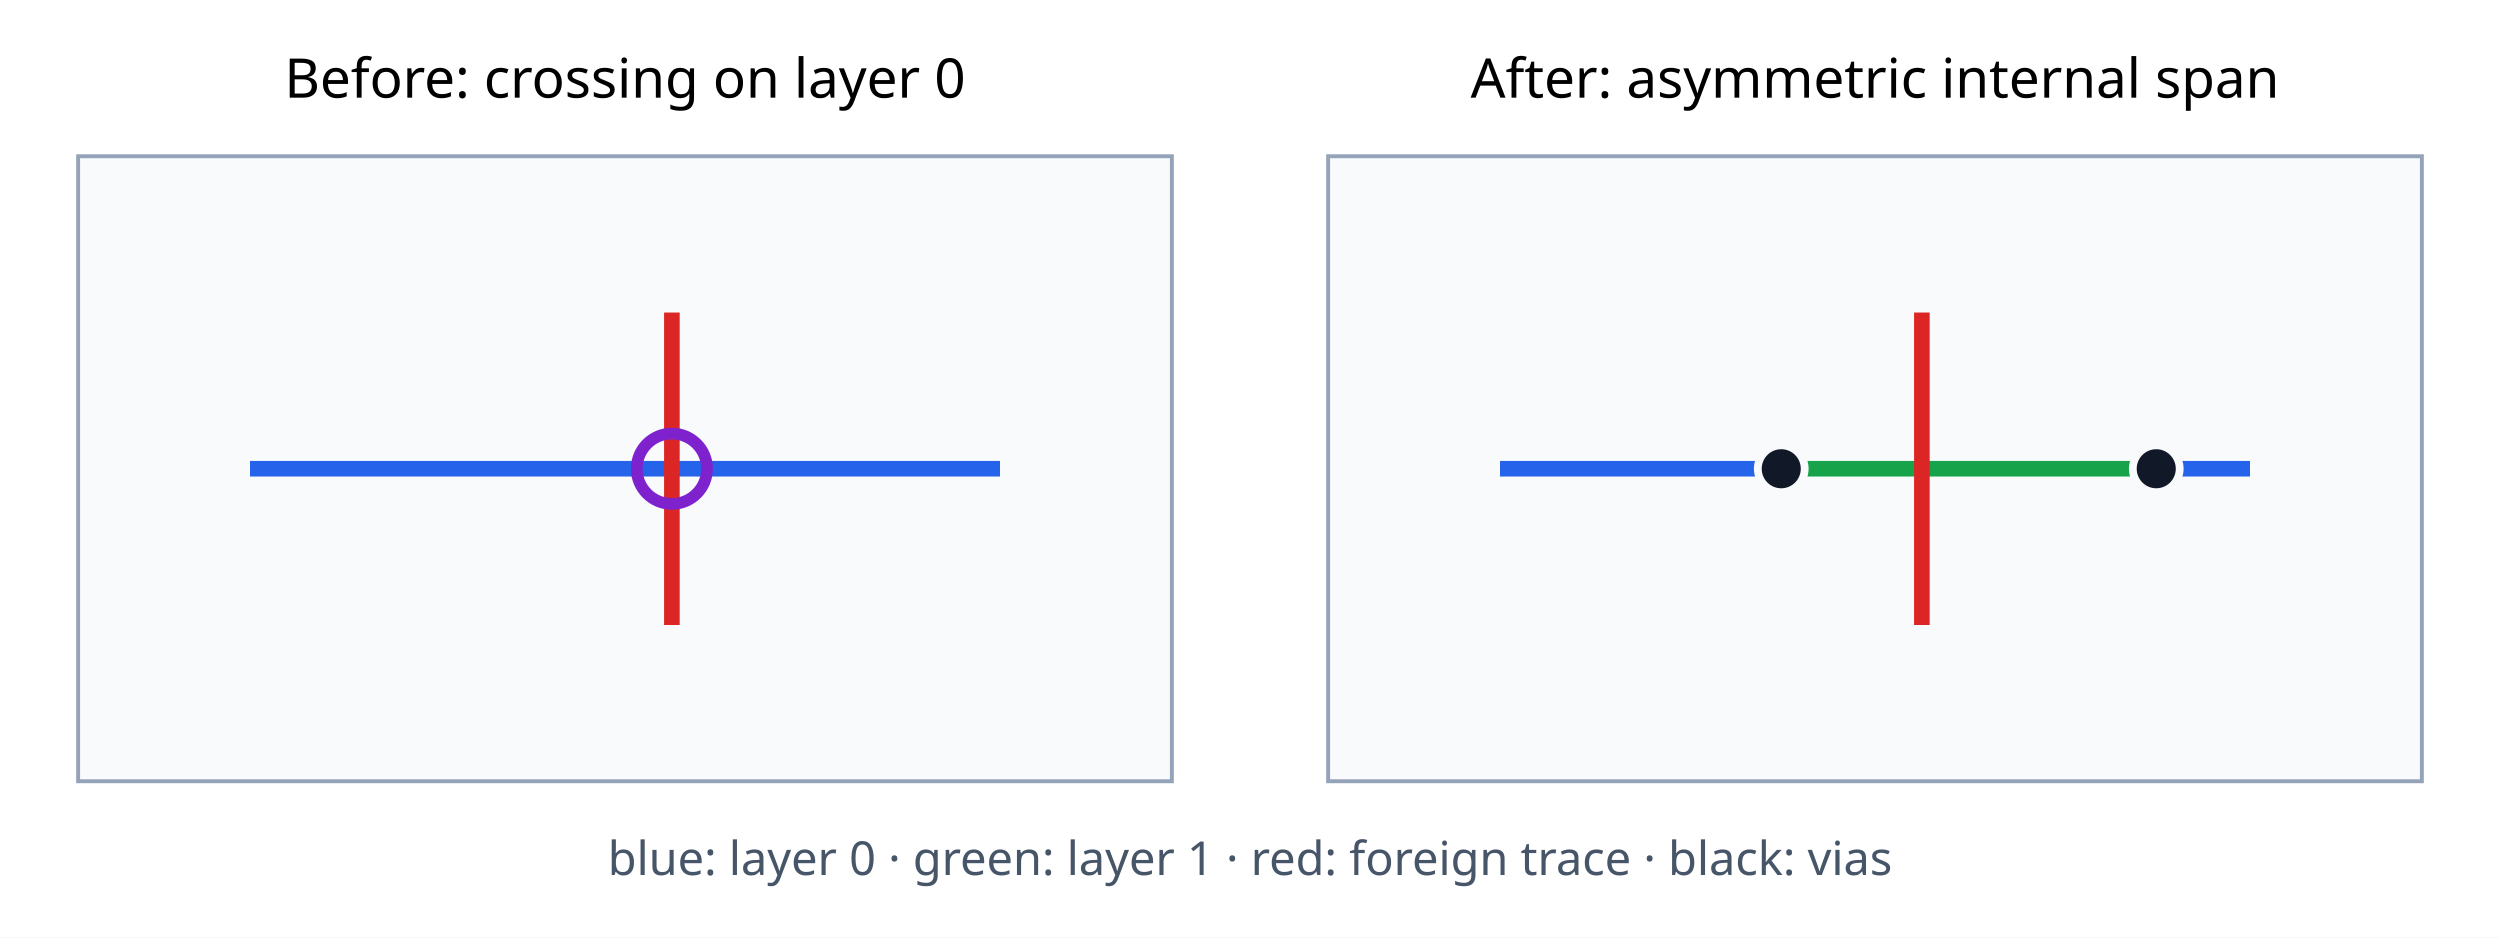
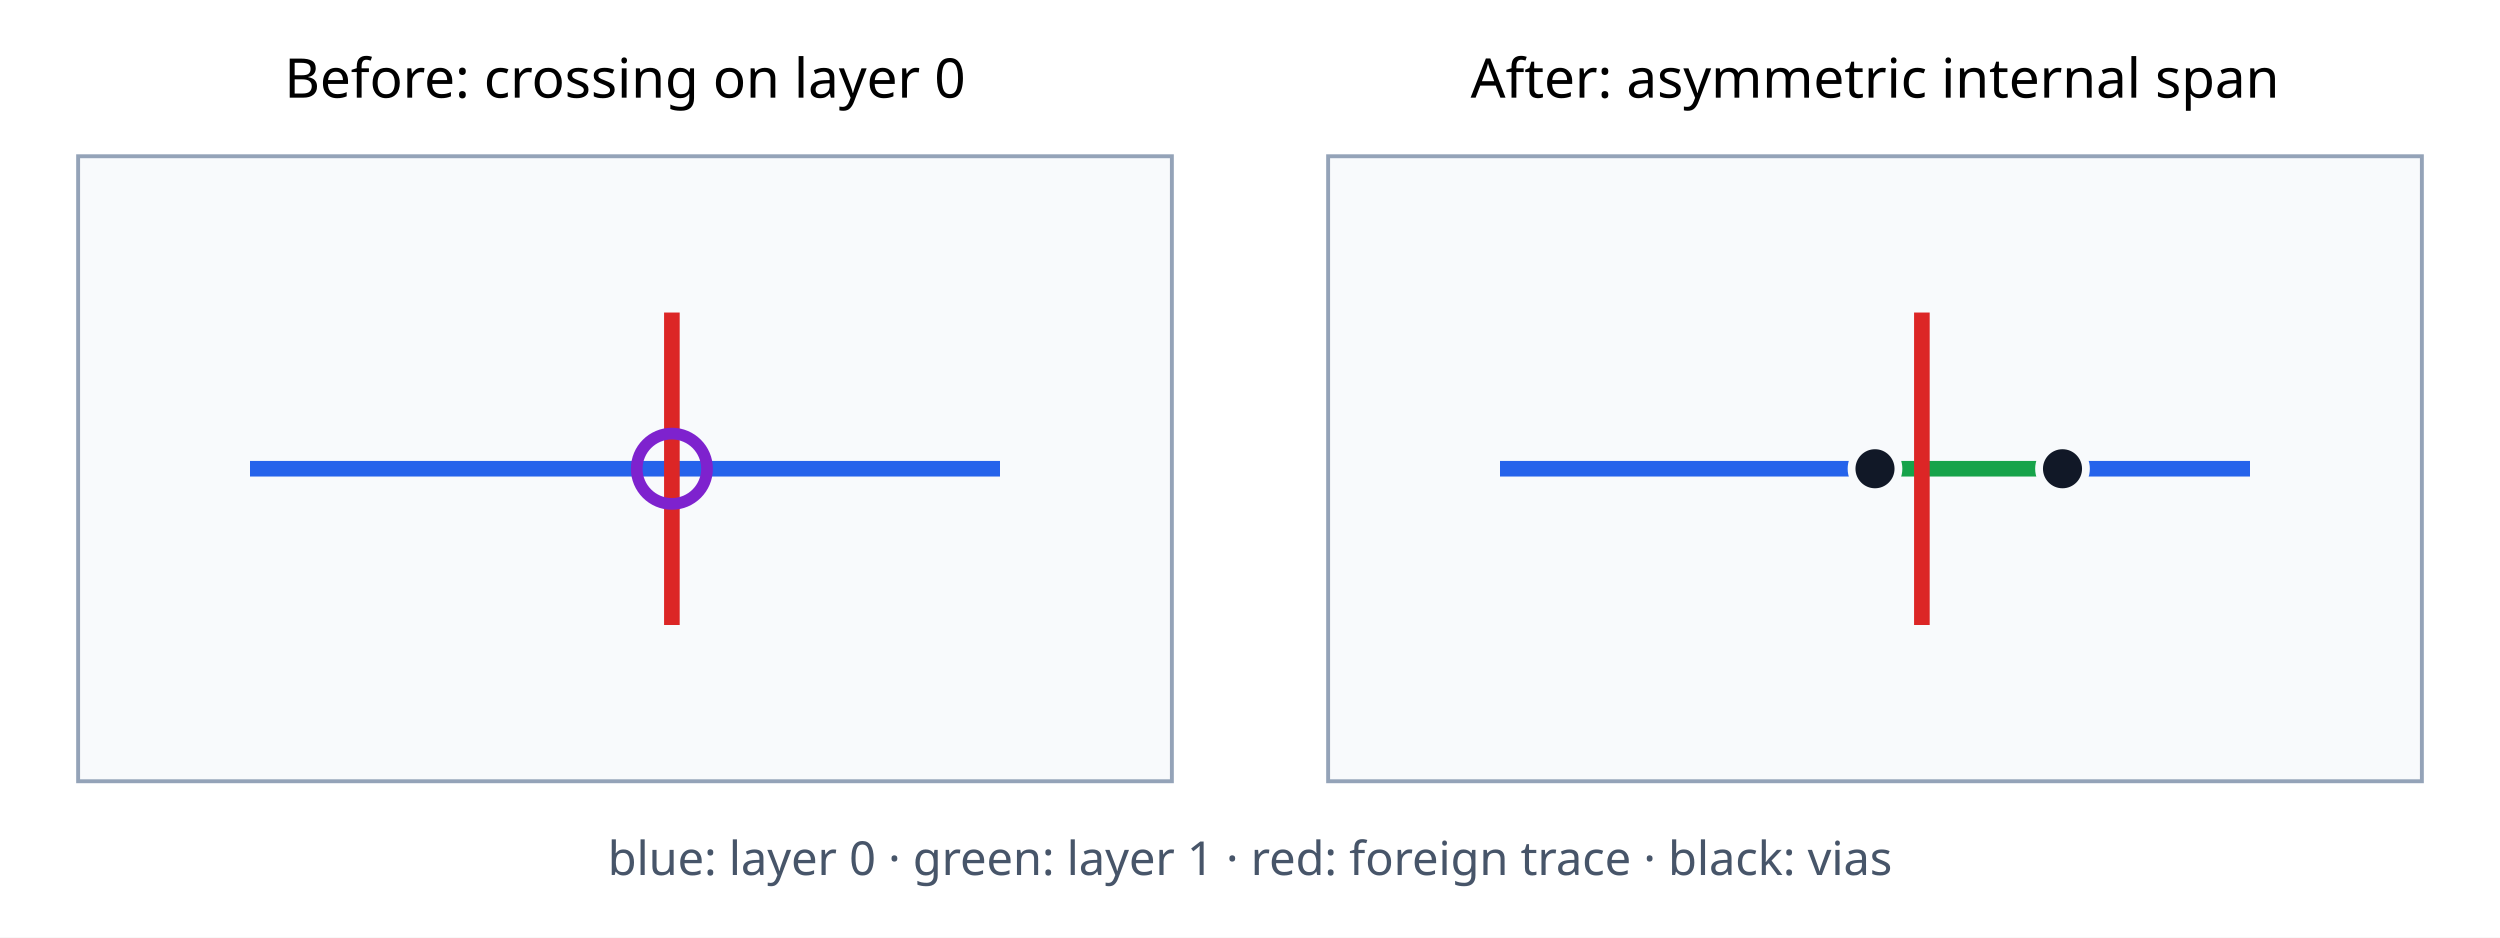
<svg xmlns="http://www.w3.org/2000/svg" width="640" height="240" viewBox="0 0 640 240">
  <rect width="640" height="240" fill="white" />
  <rect x="20" y="40" width="280" height="160" fill="#f8fafc" stroke="#94a3b8" />
  <text x="160" y="25" text-anchor="middle" font-family="sans-serif" font-size="14">Before: crossing on layer 0</text>
  <polyline points="64,120 88,120 112,120 136,120 160,120 184,120 208,120 232,120 256,120" fill="none" stroke="#2563eb" stroke-width="4" stroke-linejoin="round" />
  <polyline points="172,160 172,80" fill="none" stroke="#dc2626" stroke-width="4" stroke-linejoin="round" />
  <circle cx="172" cy="120" r="9" fill="none" stroke="#7e22ce" stroke-width="3" />
  <rect x="340" y="40" width="280" height="160" fill="#f8fafc" stroke="#94a3b8" />
  <text x="480" y="25" text-anchor="middle" font-family="sans-serif" font-size="14">After: asymmetric internal span</text>
-   <polyline points="384,120 408,120 432,120 456,120" fill="none" stroke="#2563eb" stroke-width="4" stroke-linejoin="round" />
-   <polyline points="456,120 480,120 504,120 528,120 552,120" fill="none" stroke="#16a34a" stroke-width="4" stroke-linejoin="round" />
-   <polyline points="552,120 576,120" fill="none" stroke="#2563eb" stroke-width="4" stroke-linejoin="round" />
-   <circle cx="456" cy="120" r="6" fill="#111827" stroke="#f8fafc" stroke-width="2" />
-   <circle cx="552" cy="120" r="6" fill="#111827" stroke="#f8fafc" stroke-width="2" />
+   <polyline points="384,120 408,120 432,120 456,120 480,120" fill="none" stroke="#2563eb" stroke-width="4" stroke-linejoin="round" />
+   <polyline points="480,120 504,120 528,120" fill="none" stroke="#16a34a" stroke-width="4" stroke-linejoin="round" />
+   <polyline points="528,120 552,120 576,120" fill="none" stroke="#2563eb" stroke-width="4" stroke-linejoin="round" />
+   <circle cx="480" cy="120" r="6" fill="#111827" stroke="#f8fafc" stroke-width="2" />
+   <circle cx="528" cy="120" r="6" fill="#111827" stroke="#f8fafc" stroke-width="2" />
  <polyline points="492,160 492,80" fill="none" stroke="#dc2626" stroke-width="4" stroke-linejoin="round" />
  <text x="320" y="224" text-anchor="middle" font-family="sans-serif" font-size="12" fill="#475569">blue: layer 0 · green: layer 1 · red: foreign trace · black: vias</text>
</svg>
